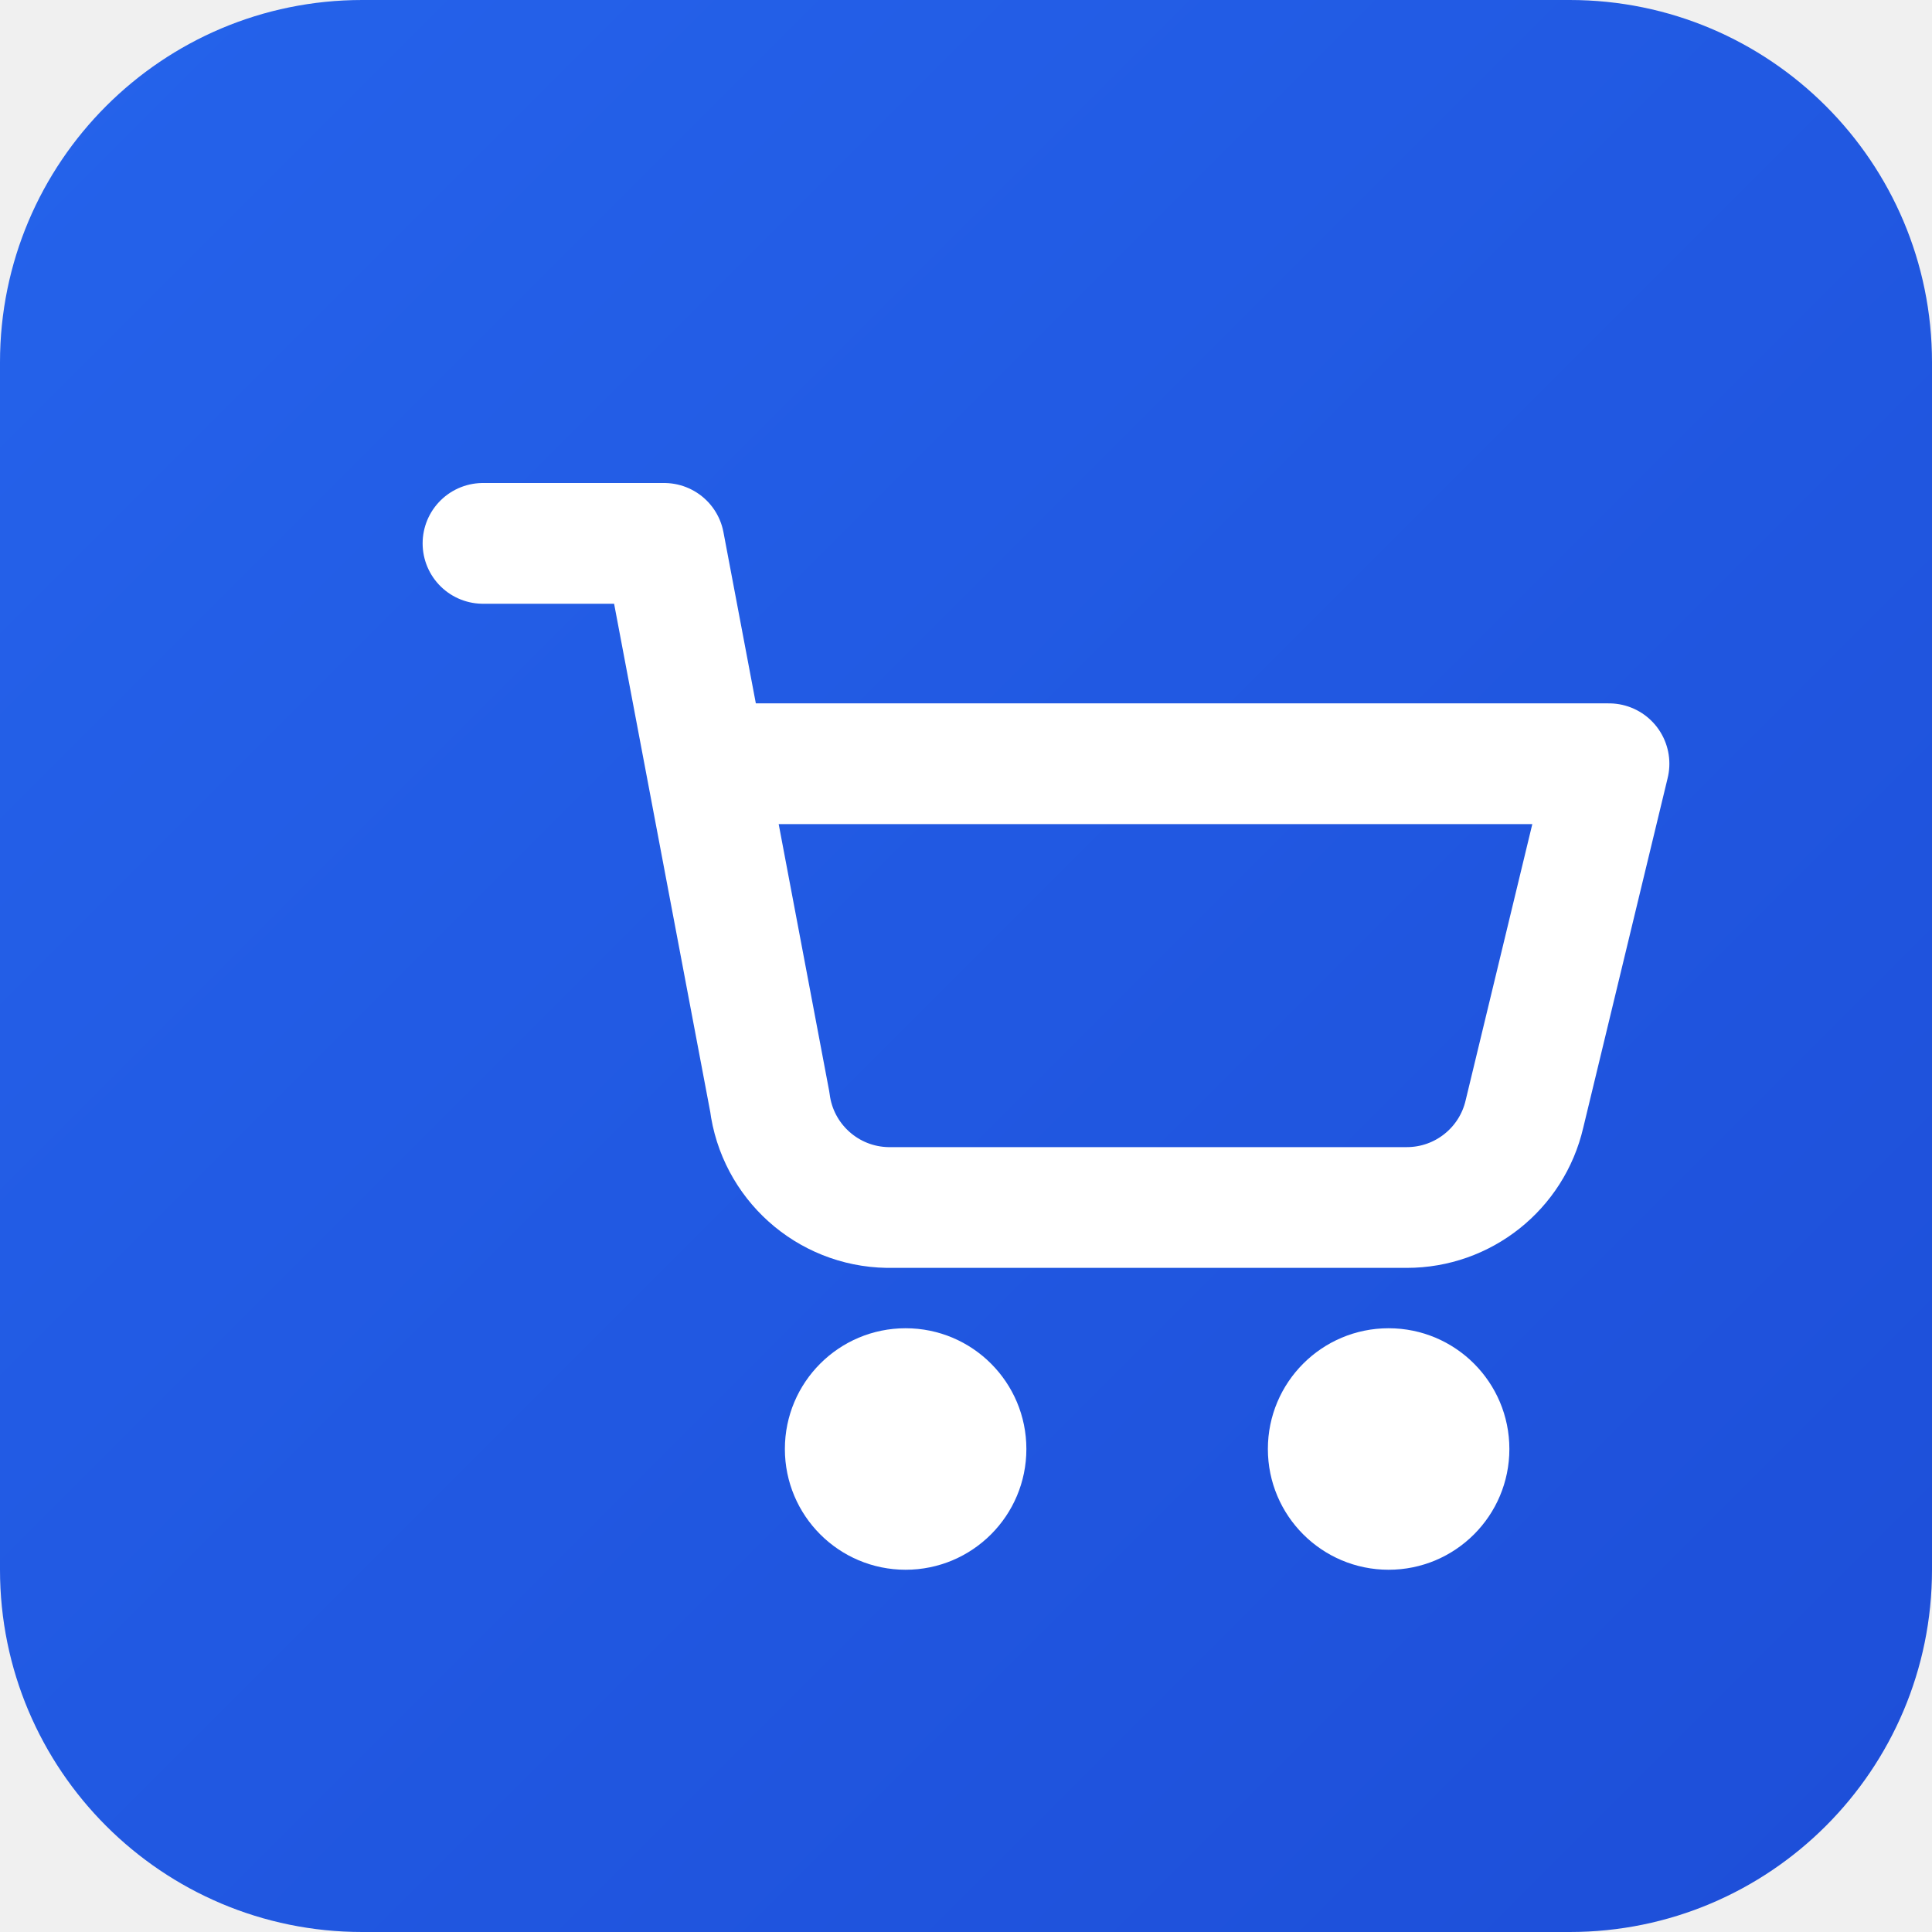
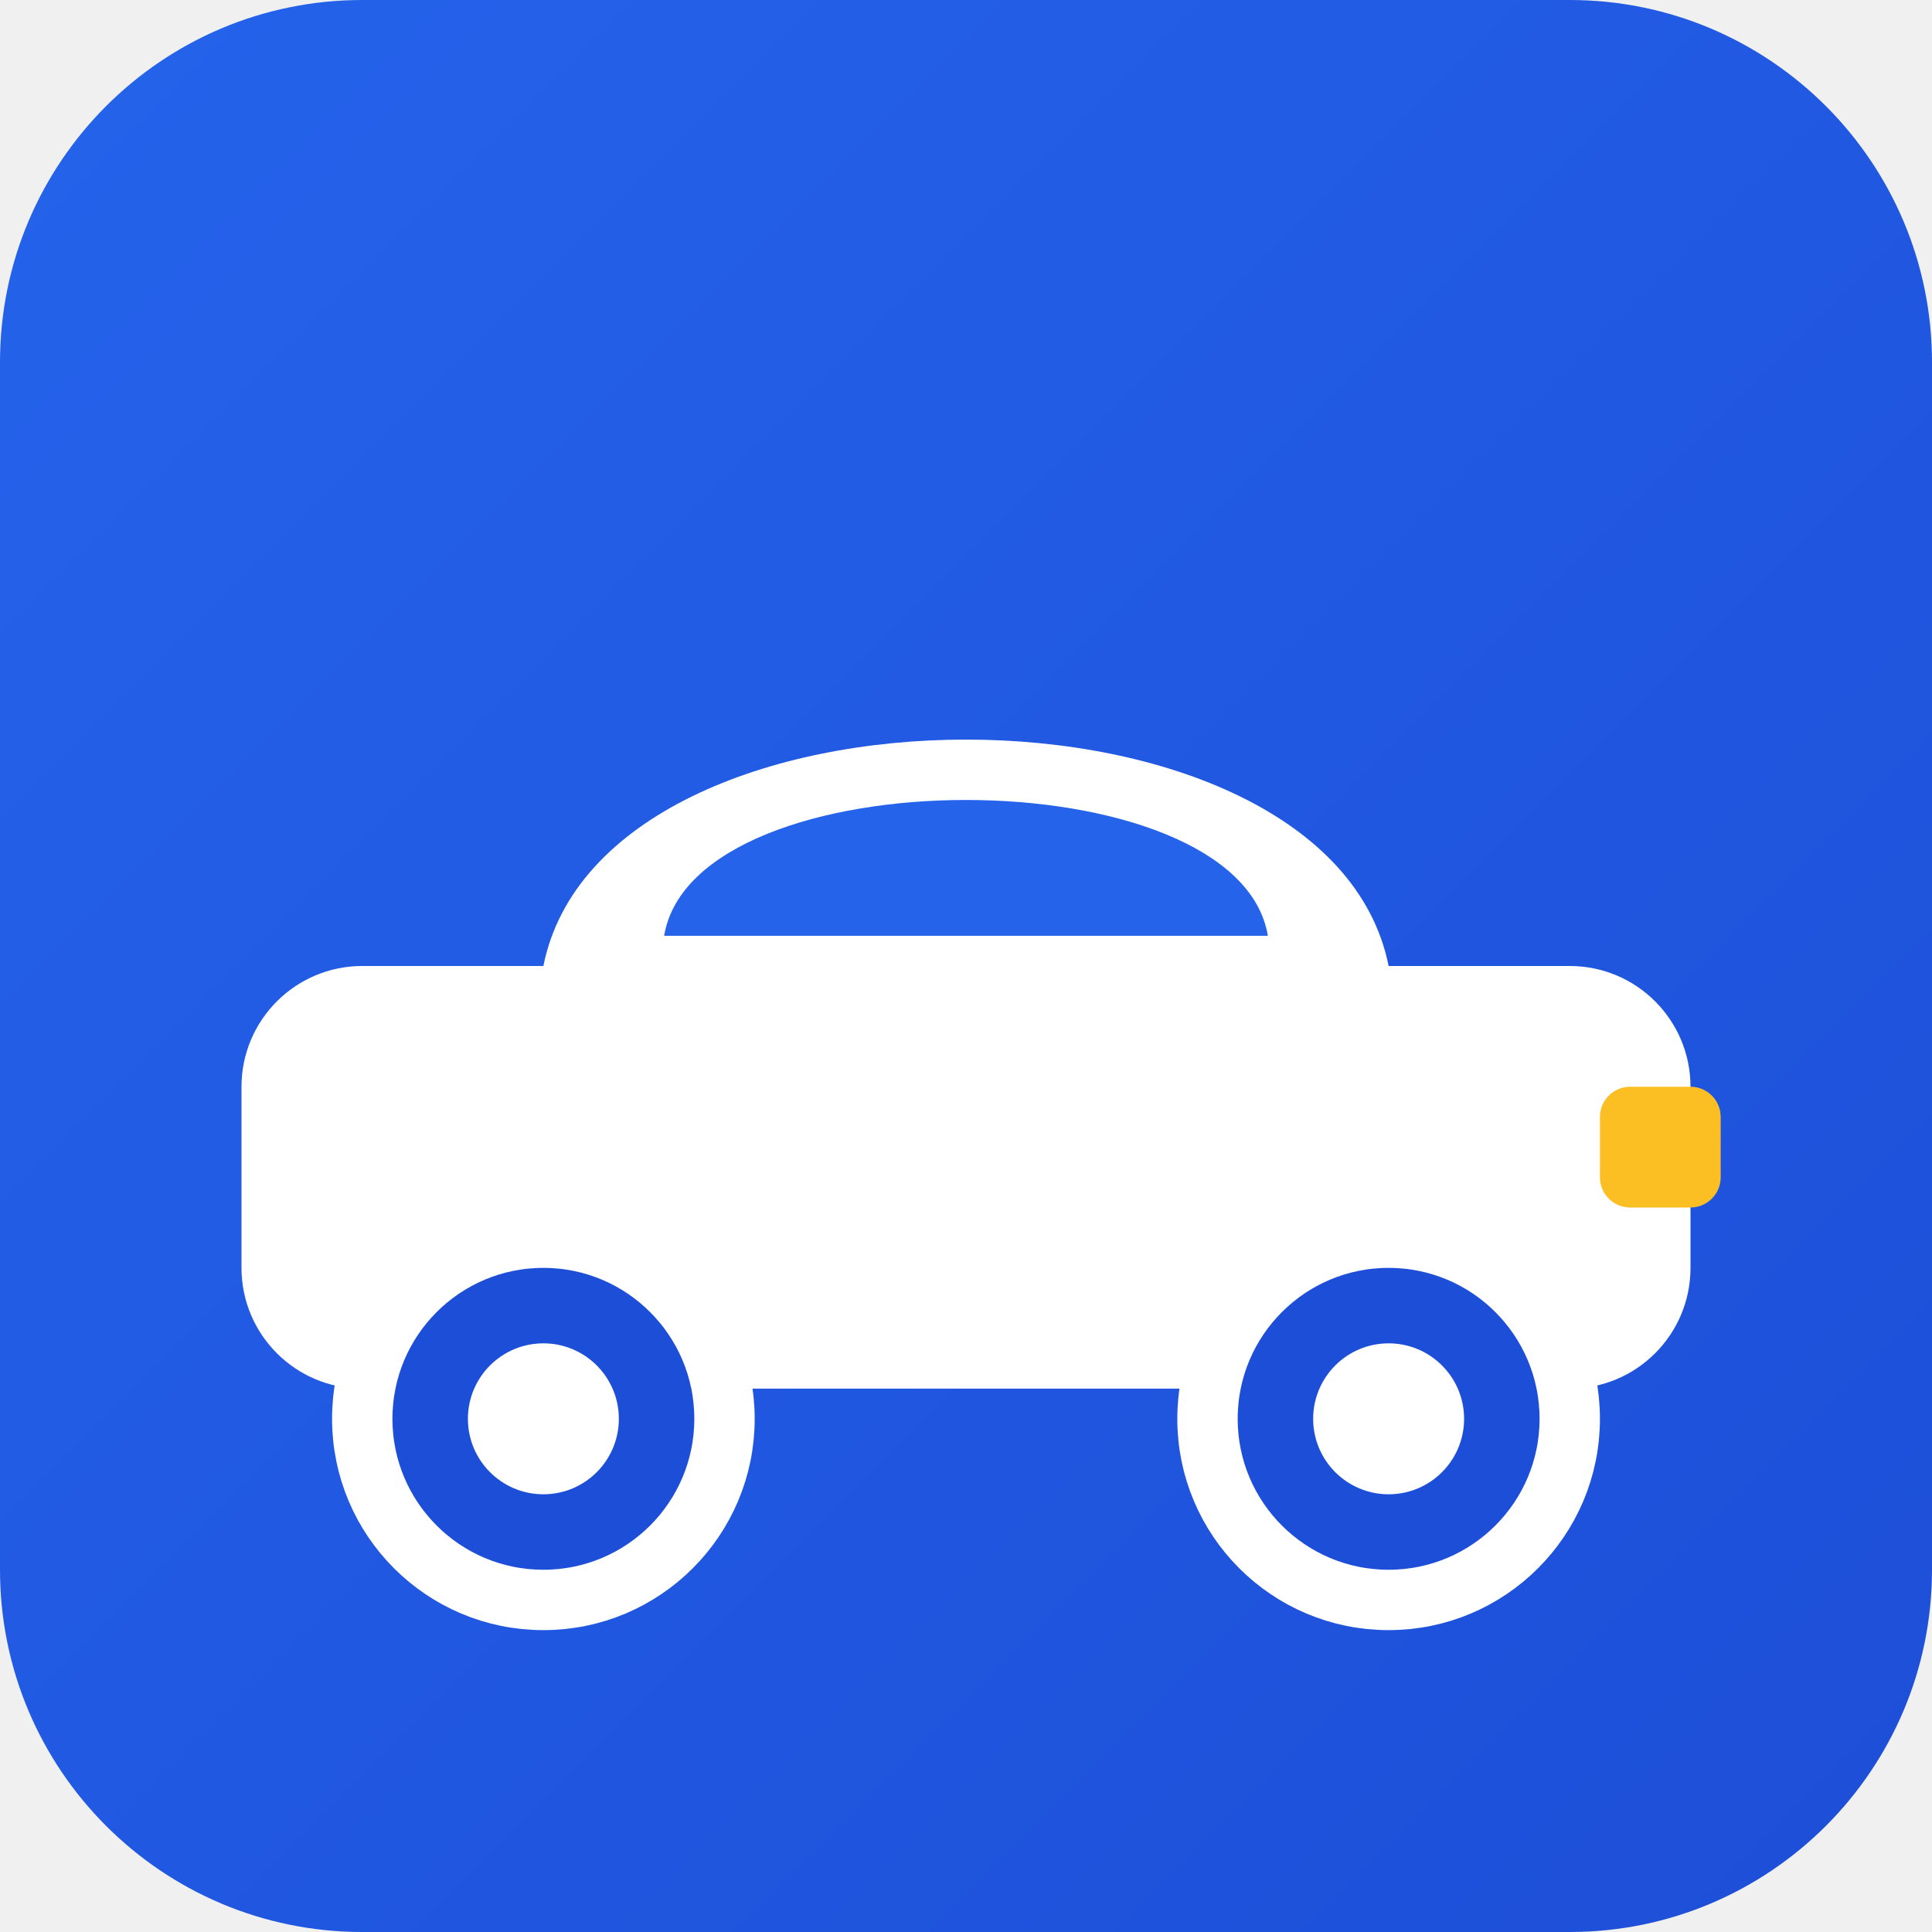
<svg xmlns="http://www.w3.org/2000/svg" viewBox="0 0 64 64">
  <defs>
    <linearGradient id="g" x1="0%" y1="0%" x2="100%" y2="100%">
      <stop offset="0%" stop-color="#2563eb" />
      <stop offset="100%" stop-color="#1d4ed8" />
    </linearGradient>
  </defs>
  <rect width="64" height="64" rx="12" fill="url(#g)" />
-   <path d="M16 18h6l3.5 18.5A4 4 0 0 0 29.4 40h17.2a4 4 0 0 0 3.9-3.1l2.8-11.6H24.6" fill="none" stroke="#fff" stroke-width="4" stroke-linecap="round" stroke-linejoin="round" />
-   <circle cx="30" cy="48" r="4" fill="#fff" />
-   <circle cx="46" cy="48" r="4" fill="#fff" />
+   <rect x="8" y="32" width="48" height="14" rx="4" fill="#fff" />
+   <path d="M18 32 C20 22, 44 22, 46 32Z" fill="#fff" />
+   <path d="M22 31 C23 25, 41 25, 42 31Z" fill="#2563eb" />
+   <circle cx="18" cy="47" r="6" fill="#1d4ed8" stroke="#fff" stroke-width="2" />
+   <circle cx="18" cy="47" r="2.5" fill="#fff" />
+   <circle cx="46" cy="47" r="6" fill="#1d4ed8" stroke="#fff" stroke-width="2" />
+   <circle cx="46" cy="47" r="2.5" fill="#fff" />
+   <rect x="53" y="36" width="4" height="4" rx="1" fill="#fbbf24" />
</svg>
